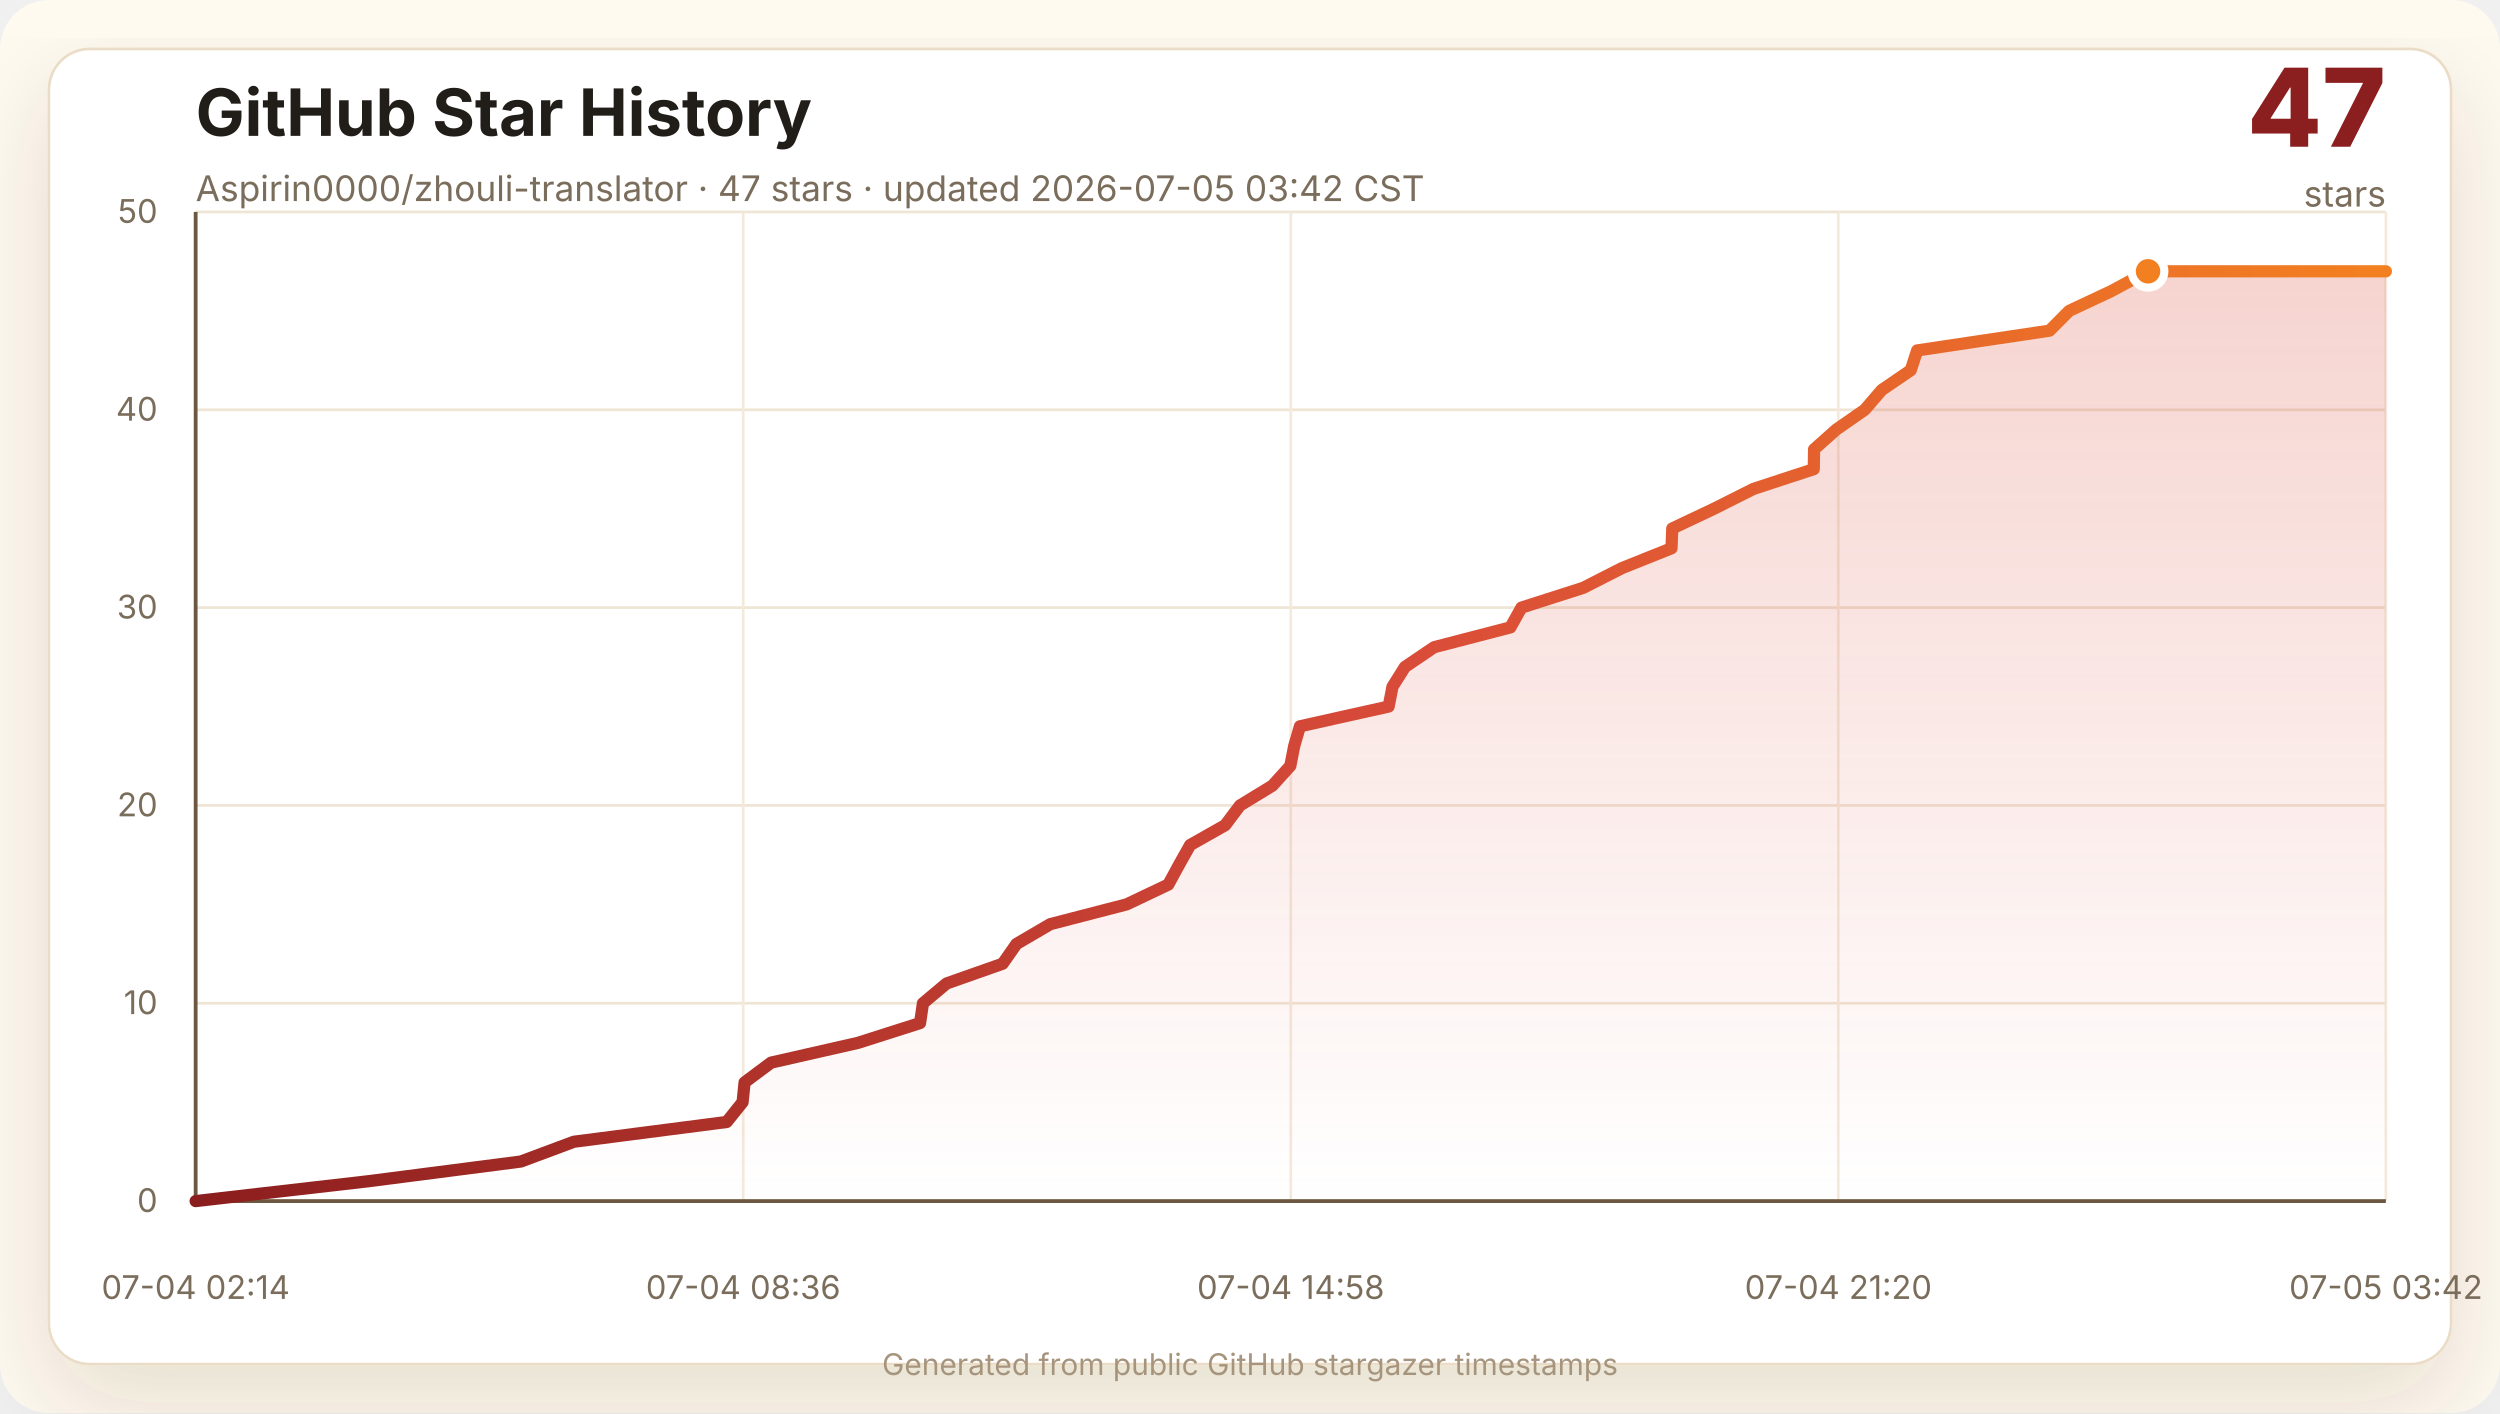
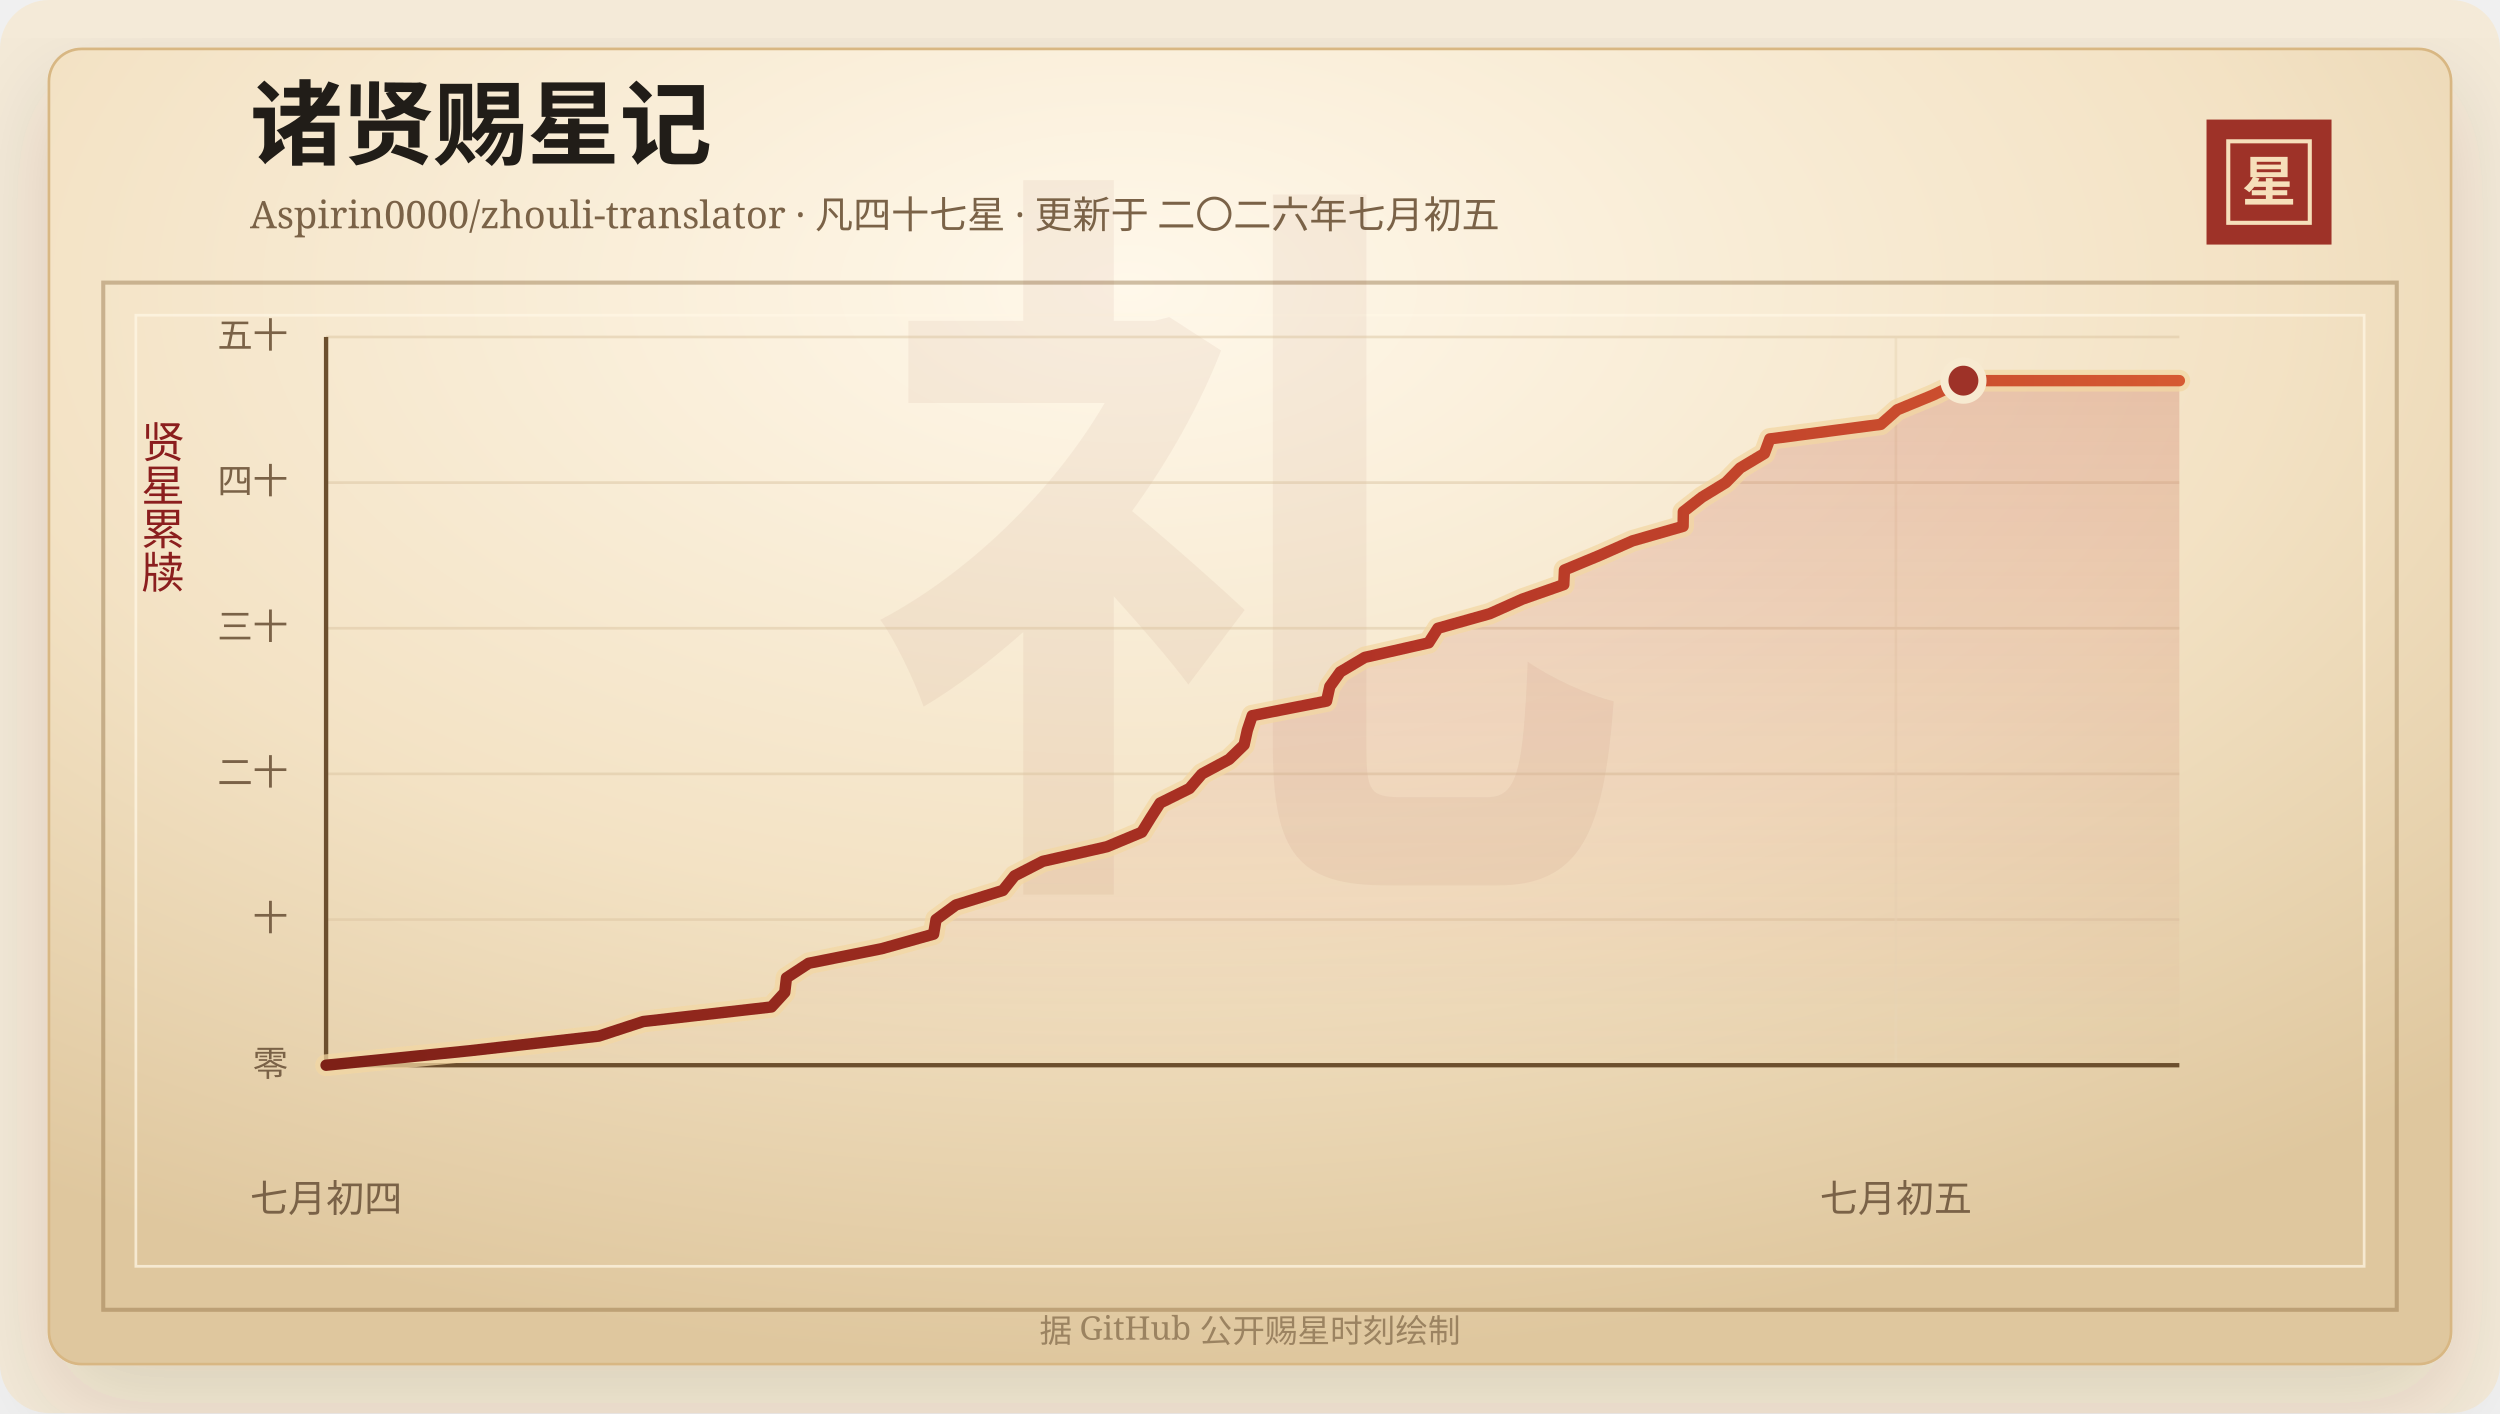
<svg xmlns="http://www.w3.org/2000/svg" width="920" height="520" viewBox="0 0 920 520" role="img" aria-labelledby="title desc">
  <defs>
    <linearGradient id="line" x1="0" x2="1" y1="0" y2="0">
-       <stop offset="0%" stop-color="#8b1e1e" />
-       <stop offset="55%" stop-color="#d94b39" />
-       <stop offset="100%" stop-color="#f38020" />
+       <stop offset="0%" stop-color="#7d2017" />
+       <stop offset="58%" stop-color="#b33426" />
+       <stop offset="100%" stop-color="#d65a32" />
    </linearGradient>
    <linearGradient id="area" x1="0" x2="0" y1="0" y2="1">
-       <stop offset="0%" stop-color="#d94b39" stop-opacity="0.24" />
-       <stop offset="100%" stop-color="#d94b39" stop-opacity="0" />
+       <stop offset="0%" stop-color="#b33426" stop-opacity="0.2" />
+       <stop offset="100%" stop-color="#b33426" stop-opacity="0" />
    </linearGradient>
+     <radialGradient id="paper" cx="45%" cy="18%" r="82%">
+       <stop offset="0%" stop-color="#fff8ea" />
+       <stop offset="58%" stop-color="#f3e2c4" />
+       <stop offset="100%" stop-color="#dfc79e" />
+     </radialGradient>
    <filter id="shadow" x="-20%" y="-20%" width="140%" height="140%">
      <feDropShadow dx="0" dy="14" stdDeviation="18" flood-color="#3b2a20" flood-opacity="0.14" />
    </filter>
  </defs>
-   <rect width="920" height="520" rx="18" fill="#fffaf0" />
-   <rect x="18" y="18" width="884" height="484" rx="15" fill="#ffffff" stroke="#eadcc6" filter="url(#shadow)" />
-   <text x="72" y="50" fill="#211d18" font-family="-apple-system,BlinkMacSystemFont,Segoe UI,sans-serif" font-size="24" font-weight="700">GitHub Star History</text>
-   <text x="72" y="74" fill="#7a6d5b" font-family="-apple-system,BlinkMacSystemFont,Segoe UI,sans-serif" font-size="13">Aspirin0000/zhouli-translator · 47 stars · updated 2026-07-05 03:42 CST</text>
-   <line x1="72" y1="442.00" x2="878" y2="442.00" stroke="#efe5d5" />
-   <text x="58" y="446.00" text-anchor="end" fill="#7a6d5b" font-family="-apple-system,BlinkMacSystemFont,Segoe UI,sans-serif" font-size="12">0</text>
-   <line x1="72" y1="369.20" x2="878" y2="369.20" stroke="#efe5d5" />
-   <text x="58" y="373.20" text-anchor="end" fill="#7a6d5b" font-family="-apple-system,BlinkMacSystemFont,Segoe UI,sans-serif" font-size="12">10</text>
-   <line x1="72" y1="296.40" x2="878" y2="296.40" stroke="#efe5d5" />
-   <text x="58" y="300.40" text-anchor="end" fill="#7a6d5b" font-family="-apple-system,BlinkMacSystemFont,Segoe UI,sans-serif" font-size="12">20</text>
-   <line x1="72" y1="223.60" x2="878" y2="223.60" stroke="#efe5d5" />
-   <text x="58" y="227.60" text-anchor="end" fill="#7a6d5b" font-family="-apple-system,BlinkMacSystemFont,Segoe UI,sans-serif" font-size="12">30</text>
-   <line x1="72" y1="150.80" x2="878" y2="150.80" stroke="#efe5d5" />
-   <text x="58" y="154.80" text-anchor="end" fill="#7a6d5b" font-family="-apple-system,BlinkMacSystemFont,Segoe UI,sans-serif" font-size="12">40</text>
-   <line x1="72" y1="78.00" x2="878" y2="78.00" stroke="#efe5d5" />
-   <text x="58" y="82.00" text-anchor="end" fill="#7a6d5b" font-family="-apple-system,BlinkMacSystemFont,Segoe UI,sans-serif" font-size="12">50</text>
-   <line x1="72.00" y1="78" x2="72.00" y2="442" stroke="#f4eadb" />
-   <text x="72.00" y="478" text-anchor="middle" fill="#7a6d5b" font-family="-apple-system,BlinkMacSystemFont,Segoe UI,sans-serif" font-size="12">07-04 02:14</text>
-   <line x1="273.50" y1="78" x2="273.50" y2="442" stroke="#f4eadb" />
-   <text x="273.50" y="478" text-anchor="middle" fill="#7a6d5b" font-family="-apple-system,BlinkMacSystemFont,Segoe UI,sans-serif" font-size="12">07-04 08:36</text>
-   <line x1="475.00" y1="78" x2="475.00" y2="442" stroke="#f4eadb" />
-   <text x="475.00" y="478" text-anchor="middle" fill="#7a6d5b" font-family="-apple-system,BlinkMacSystemFont,Segoe UI,sans-serif" font-size="12">07-04 14:58</text>
-   <line x1="676.50" y1="78" x2="676.50" y2="442" stroke="#f4eadb" />
-   <text x="676.50" y="478" text-anchor="middle" fill="#7a6d5b" font-family="-apple-system,BlinkMacSystemFont,Segoe UI,sans-serif" font-size="12">07-04 21:20</text>
-   <line x1="878.00" y1="78" x2="878.00" y2="442" stroke="#f4eadb" />
-   <text x="878.00" y="478" text-anchor="middle" fill="#7a6d5b" font-family="-apple-system,BlinkMacSystemFont,Segoe UI,sans-serif" font-size="12">07-05 03:42</text>
-   <line x1="72" y1="442" x2="878" y2="442" stroke="#6c5840" stroke-width="1.4" />
-   <line x1="72" y1="78" x2="72" y2="442" stroke="#6c5840" stroke-width="1.4" />
-   <polygon points="72.00,442.00 72.00,442.00 135.31,434.72 191.67,427.44 211.19,420.16 267.43,412.88 273.27,405.60 274.01,398.32 283.77,391.04 315.77,383.76 338.58,376.48 339.65,369.20 348.33,361.92 368.98,354.64 374.08,347.36 386.52,340.08 414.62,332.80 429.94,325.52 433.89,318.24 437.98,310.96 450.85,303.68 456.33,296.40 468.25,289.12 474.84,281.84 476.26,274.56 478.38,267.28 511.02,260.00 512.44,252.72 517.02,245.44 527.77,238.16 555.83,230.88 559.89,223.60 582.62,216.32 596.92,209.04 615.11,201.76 615.40,194.48 630.78,187.20 645.26,179.92 667.47,172.64 667.58,165.36 675.75,158.08 686.22,150.80 692.49,143.52 703.15,136.24 705.52,128.96 754.22,121.68 761.46,114.40 776.98,107.12 790.48,99.84 878.00,99.84 878.00,442.00" fill="url(#area)" />
-   <polyline points="72.00,442.00 135.31,434.72 191.67,427.44 211.19,420.16 267.43,412.88 273.27,405.60 274.01,398.32 283.77,391.04 315.77,383.76 338.58,376.48 339.65,369.20 348.33,361.92 368.98,354.64 374.08,347.36 386.52,340.08 414.62,332.80 429.94,325.52 433.89,318.24 437.98,310.96 450.85,303.68 456.33,296.40 468.25,289.12 474.84,281.84 476.26,274.56 478.38,267.28 511.02,260.00 512.44,252.72 517.02,245.44 527.77,238.16 555.83,230.88 559.89,223.60 582.62,216.32 596.92,209.04 615.11,201.76 615.40,194.48 630.78,187.20 645.26,179.92 667.47,172.64 667.58,165.36 675.75,158.08 686.22,150.80 692.49,143.52 703.15,136.24 705.52,128.96 754.22,121.68 761.46,114.40 776.98,107.12 790.48,99.84 878.00,99.84" fill="none" stroke="url(#line)" stroke-width="4.5" stroke-linecap="round" stroke-linejoin="round" />
-   <circle cx="790.48" cy="99.84" r="6" fill="#f38020" stroke="#ffffff" stroke-width="3" />
-   <text x="878" y="54" text-anchor="end" fill="#8b1e1e" font-family="-apple-system,BlinkMacSystemFont,Segoe UI,sans-serif" font-size="40" font-weight="800">47</text>
-   <text x="878" y="76" text-anchor="end" fill="#7a6d5b" font-family="-apple-system,BlinkMacSystemFont,Segoe UI,sans-serif" font-size="13">stars</text>
-   <text x="460" y="506" text-anchor="middle" fill="#a6947d" font-family="-apple-system,BlinkMacSystemFont,Segoe UI,sans-serif" font-size="11">Generated from public GitHub stargazer timestamps</text>
+   <rect width="920" height="520" rx="18" fill="#f4ead8" />
+   <rect x="18" y="18" width="884" height="484" rx="12" fill="url(#paper)" stroke="#d8b783" filter="url(#shadow)" />
+   <rect x="38" y="104" width="844" height="378" fill="none" stroke="#8c6b3f" stroke-opacity="0.42" stroke-width="1.5" />
+   <rect x="50" y="116" width="820" height="350" fill="none" stroke="#fff7e5" stroke-opacity="0.72" />
+   <text x="460" y="304" text-anchor="middle" fill="#8c342a" fill-opacity="0.06" font-family="Songti SC, STSong, SimSun, serif" font-size="280" font-weight="700">礼</text>
+   <text x="92" y="58" fill="#211d18" font-family="Songti SC, STSong, SimSun, serif" font-size="34" font-weight="700">诸贤赐星记</text>
+   <text x="92" y="84" fill="#7a6247" font-family="Songti SC, STSong, SimSun, serif" font-size="14.0">Aspirin0000/zhouli-translator · 凡四十七星 · 更新于 二〇二六年七月初五</text>
+   <rect x="812" y="44" width="46" height="46" fill="#9e3228" />
+   <rect x="820" y="52" width="30" height="30" fill="none" stroke="#f6dfba" stroke-width="1.5" />
+   <text x="835" y="74" text-anchor="middle" fill="#f6dfba" font-family="Songti SC, STSong, SimSun, serif" font-size="20" font-weight="700">星</text>
+   <text x="60" y="166" text-anchor="middle" fill="#8b1e1e" font-family="Songti SC, STSong, SimSun, serif" font-size="16" writing-mode="vertical-rl">贤星累牍</text>
+   <line x1="120" y1="392.00" x2="802" y2="392.00" stroke="#d9c29e" stroke-opacity="0.48" />
+   <text x="106" y="396.00" text-anchor="end" fill="#7a6247" font-family="Songti SC, STSong, SimSun, serif" font-size="13">零</text>
+   <line x1="120" y1="338.40" x2="802" y2="338.40" stroke="#d9c29e" stroke-opacity="0.48" />
+   <text x="106" y="342.40" text-anchor="end" fill="#7a6247" font-family="Songti SC, STSong, SimSun, serif" font-size="13">十</text>
+   <line x1="120" y1="284.80" x2="802" y2="284.80" stroke="#d9c29e" stroke-opacity="0.48" />
+   <text x="106" y="288.80" text-anchor="end" fill="#7a6247" font-family="Songti SC, STSong, SimSun, serif" font-size="13">二十</text>
+   <line x1="120" y1="231.20" x2="802" y2="231.20" stroke="#d9c29e" stroke-opacity="0.48" />
+   <text x="106" y="235.20" text-anchor="end" fill="#7a6247" font-family="Songti SC, STSong, SimSun, serif" font-size="13">三十</text>
+   <line x1="120" y1="177.60" x2="802" y2="177.60" stroke="#d9c29e" stroke-opacity="0.48" />
+   <text x="106" y="181.60" text-anchor="end" fill="#7a6247" font-family="Songti SC, STSong, SimSun, serif" font-size="13">四十</text>
+   <line x1="120" y1="124.00" x2="802" y2="124.00" stroke="#d9c29e" stroke-opacity="0.48" />
+   <text x="106" y="128.00" text-anchor="end" fill="#7a6247" font-family="Songti SC, STSong, SimSun, serif" font-size="13">五十</text>
+   <line x1="120.00" y1="124" x2="120.00" y2="392" stroke="#ead6b7" stroke-opacity="0.54" />
+   <text x="120.00" y="446" text-anchor="middle" fill="#7a6247" font-family="Songti SC, STSong, SimSun, serif" font-size="14">七月初四</text>
+   <line x1="697.69" y1="124" x2="697.69" y2="392" stroke="#ead6b7" stroke-opacity="0.54" />
+   <text x="697.69" y="446" text-anchor="middle" fill="#7a6247" font-family="Songti SC, STSong, SimSun, serif" font-size="14">七月初五</text>
+   <line x1="120" y1="392" x2="802" y2="392" stroke="#6c4f2e" stroke-width="1.6" />
+   <line x1="120" y1="124" x2="120" y2="392" stroke="#6c4f2e" stroke-width="1.6" />
+   <polygon points="120.00,392.00 120.00,392.00 173.10,386.64 220.36,381.28 236.73,375.92 283.89,370.56 288.79,365.20 289.42,359.84 297.59,354.48 324.44,349.12 343.56,343.76 344.46,338.40 351.74,333.04 369.06,327.68 373.34,322.32 383.77,316.96 407.33,311.60 420.18,306.24 423.49,300.88 426.92,295.52 437.72,290.16 442.31,284.80 452.31,279.44 457.84,274.08 459.02,268.72 460.81,263.36 488.17,258.00 489.37,252.64 493.21,247.28 502.22,241.92 525.75,236.56 529.16,231.20 548.22,225.84 560.22,220.48 575.47,215.12 575.72,209.76 588.62,204.40 600.75,199.04 619.38,193.68 619.47,188.32 626.32,182.96 635.10,177.60 640.36,172.24 649.31,166.88 651.29,161.52 692.13,156.16 698.21,150.80 711.22,145.44 722.54,140.08 802.00,140.08 802.00,392.00" fill="url(#area)" />
+   <polyline points="120.00,392.00 173.10,386.64 220.36,381.28 236.73,375.92 283.89,370.56 288.79,365.20 289.42,359.84 297.59,354.48 324.44,349.12 343.56,343.76 344.46,338.40 351.74,333.04 369.06,327.68 373.34,322.32 383.77,316.96 407.33,311.60 420.18,306.24 423.49,300.88 426.92,295.52 437.72,290.16 442.31,284.80 452.31,279.44 457.84,274.08 459.02,268.72 460.81,263.36 488.17,258.00 489.37,252.64 493.21,247.28 502.22,241.92 525.75,236.56 529.16,231.20 548.22,225.84 560.22,220.48 575.47,215.12 575.72,209.76 588.62,204.40 600.75,199.04 619.38,193.68 619.47,188.32 626.32,182.96 635.10,177.60 640.36,172.24 649.31,166.88 651.29,161.52 692.13,156.16 698.21,150.80 711.22,145.44 722.54,140.08 802.00,140.08" fill="none" stroke="#f3d7a2" stroke-width="8" stroke-linecap="round" stroke-linejoin="round" opacity="0.72" />
+   <polyline points="120.00,392.00 173.10,386.64 220.36,381.28 236.73,375.92 283.89,370.56 288.79,365.20 289.42,359.84 297.59,354.48 324.44,349.12 343.56,343.76 344.46,338.40 351.74,333.04 369.06,327.68 373.34,322.32 383.77,316.96 407.33,311.60 420.18,306.24 423.49,300.88 426.92,295.52 437.72,290.16 442.31,284.80 452.31,279.44 457.84,274.08 459.02,268.72 460.81,263.36 488.17,258.00 489.37,252.64 493.21,247.28 502.22,241.92 525.75,236.56 529.16,231.20 548.22,225.84 560.22,220.48 575.47,215.12 575.72,209.76 588.62,204.40 600.75,199.04 619.38,193.68 619.47,188.32 626.32,182.96 635.10,177.60 640.36,172.24 649.31,166.88 651.29,161.52 692.13,156.16 698.21,150.80 711.22,145.44 722.54,140.08 802.00,140.08" fill="none" stroke="url(#line)" stroke-width="4.2" stroke-linecap="round" stroke-linejoin="round" />
+   <circle cx="722.54" cy="140.08" r="7" fill="#9e3228" stroke="#f7ead1" stroke-width="3" />
+   <text x="460" y="494" text-anchor="middle" fill="#9b8361" font-family="Songti SC, STSong, SimSun, serif" font-size="12">据 GitHub 公开赐星时刻绘制</text>
</svg>
